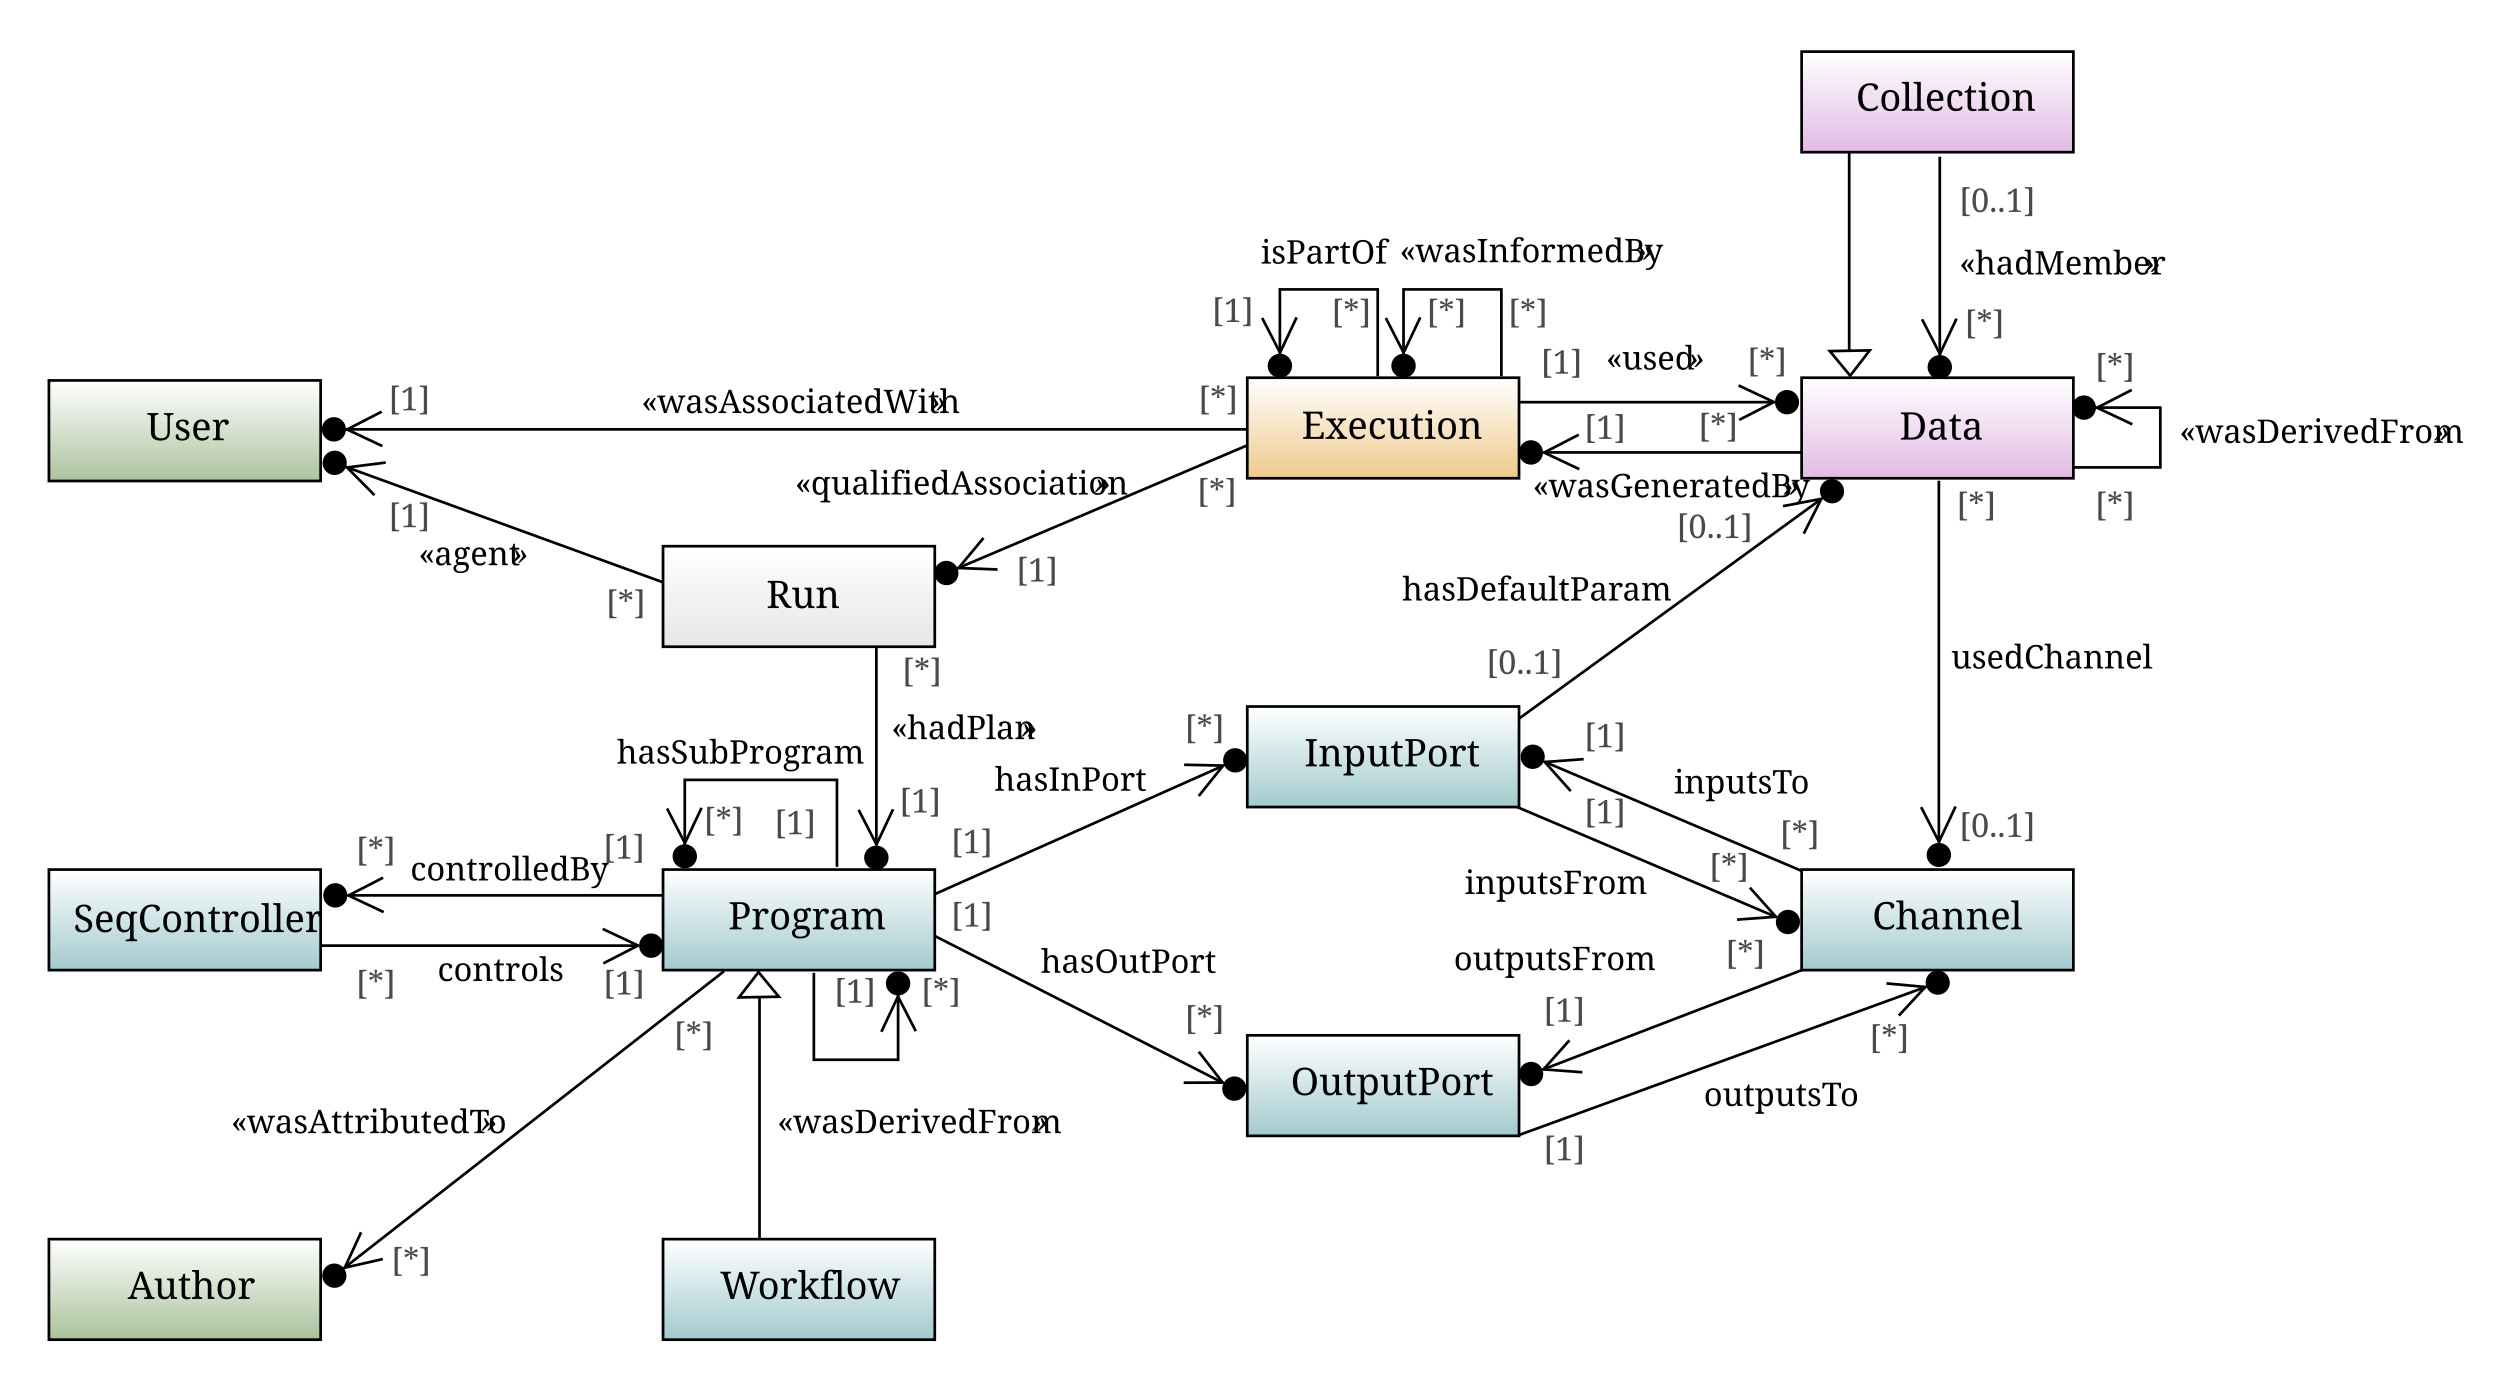
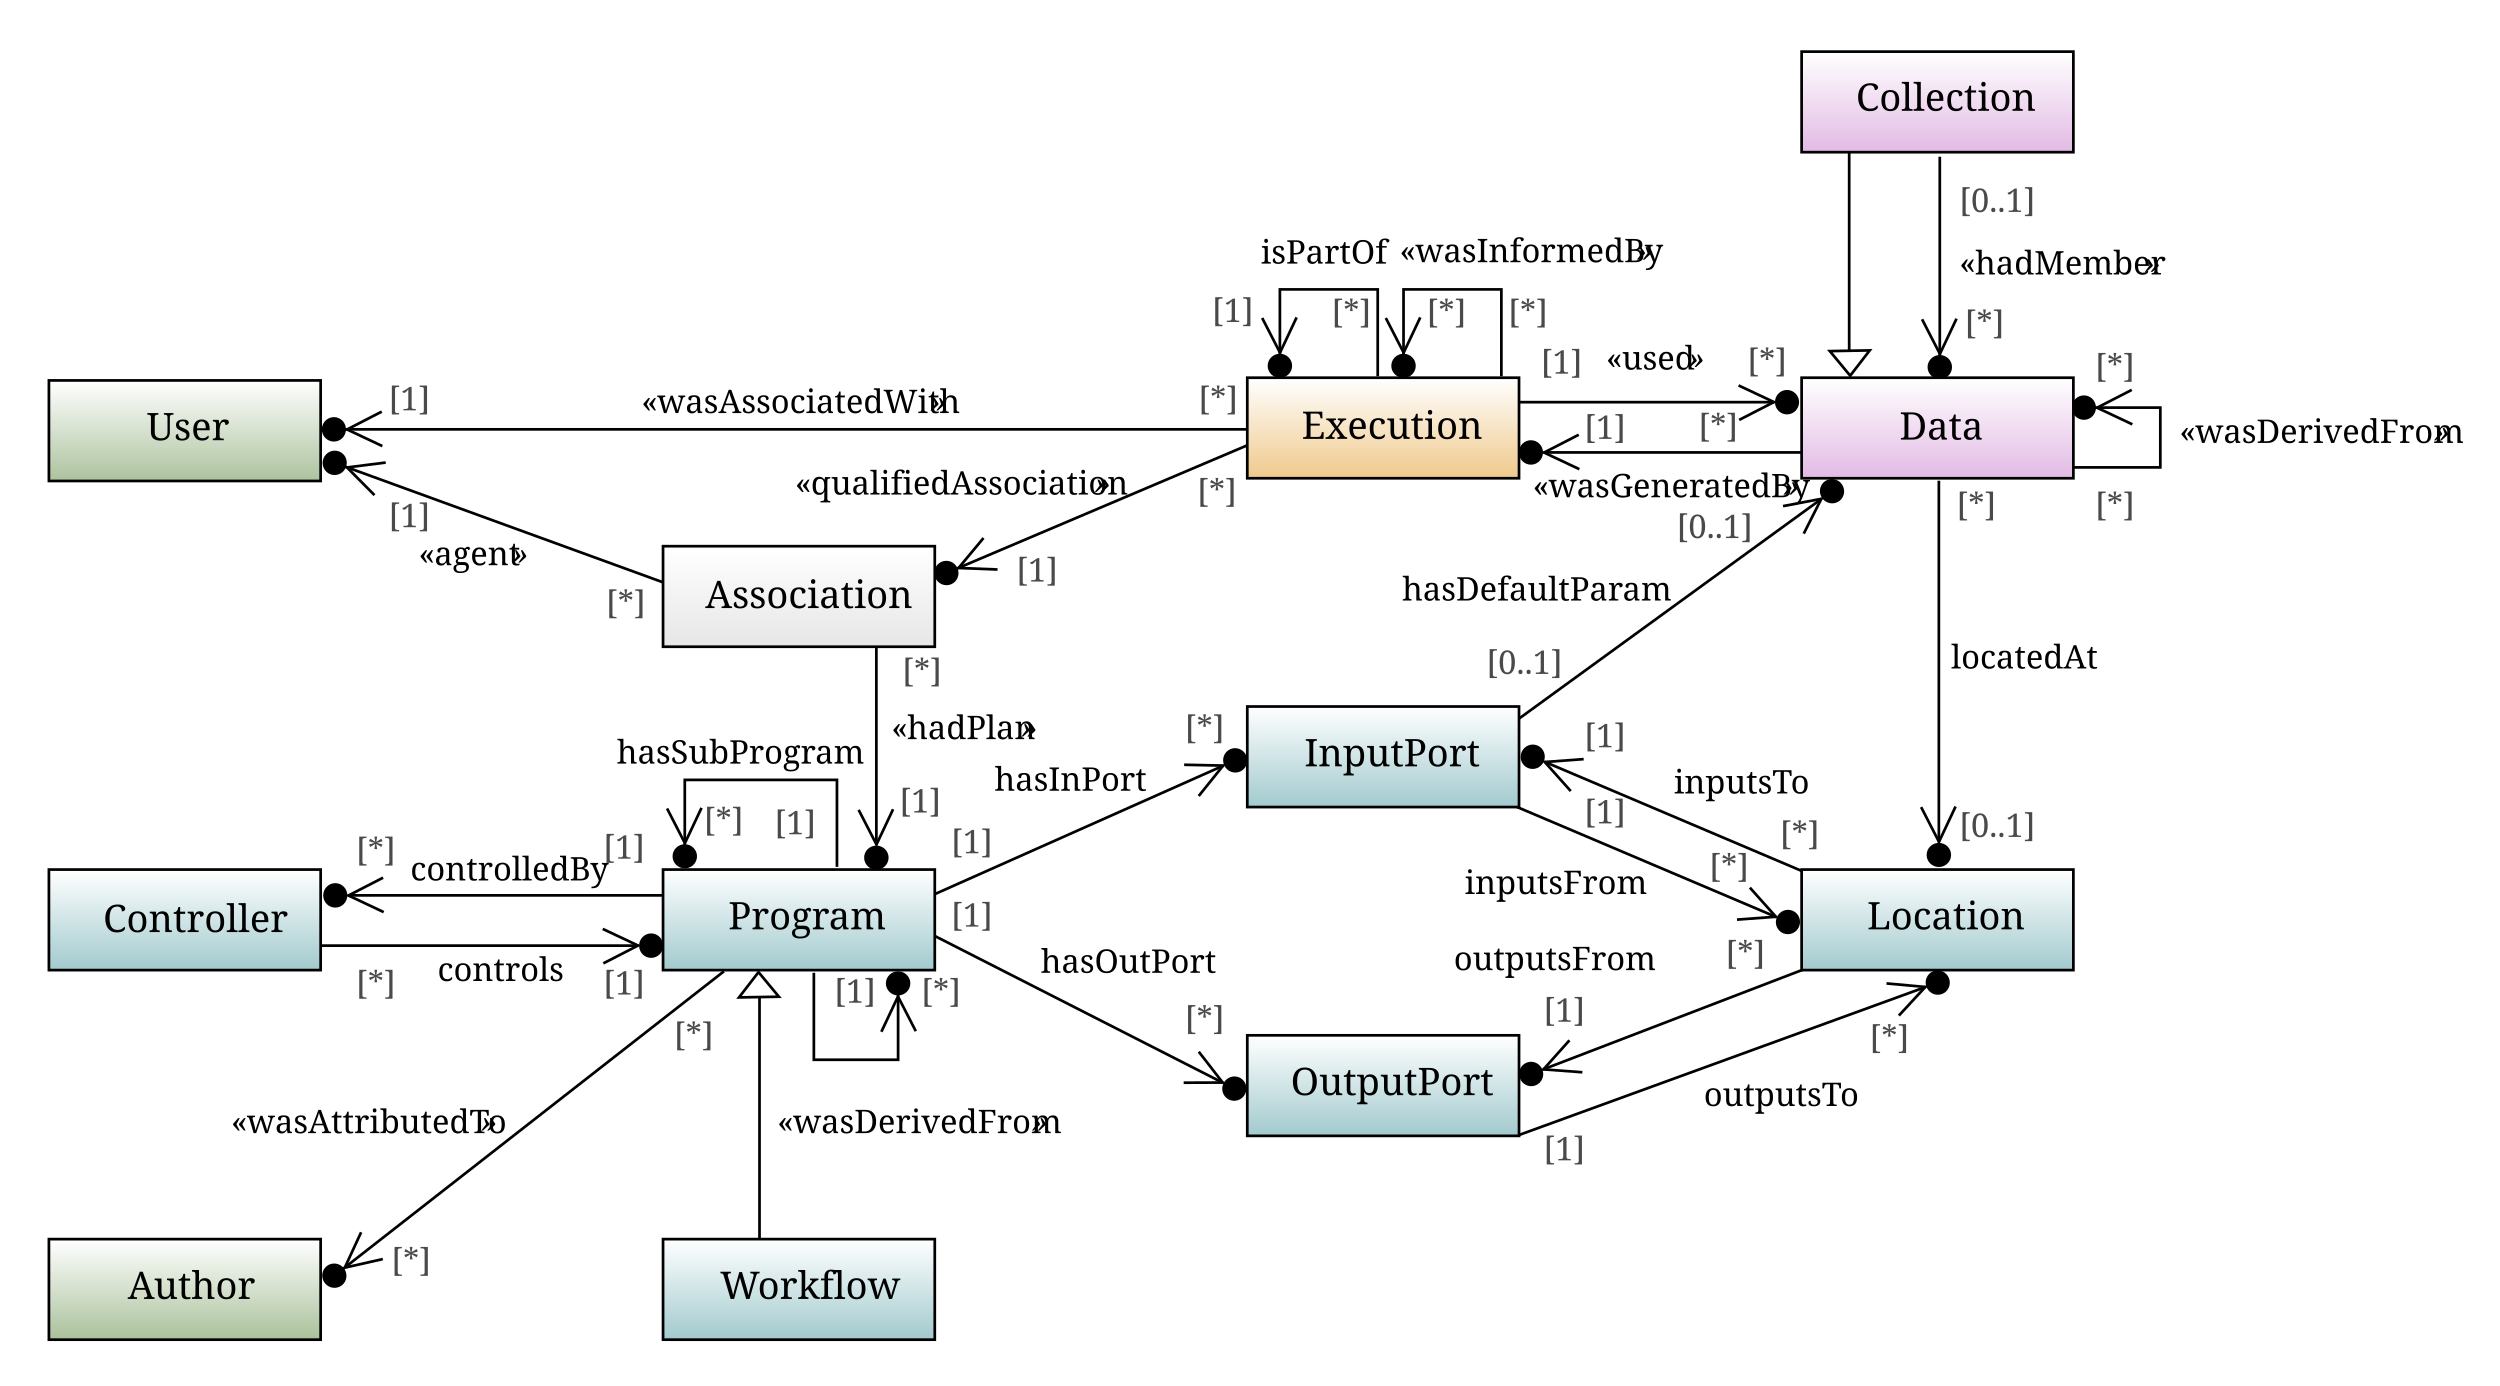
<svg xmlns="http://www.w3.org/2000/svg" width="920px" height="510px" viewBox="0 0 920 510" version="1.1">
  <defs>
    <linearGradient x1="50%" y1="0%" x2="50%" y2="100%" id="linearGradient-1">
      <stop stop-color="#FFFFFF" offset="0%" />
      <stop stop-color="#ACC39E" offset="100%" />
    </linearGradient>
    <linearGradient x1="50%" y1="0%" x2="50%" y2="100%" id="linearGradient-2">
      <stop stop-color="#FFFFFF" offset="0%" />
      <stop stop-color="#AAC19B" offset="100%" />
    </linearGradient>
    <linearGradient x1="50%" y1="0%" x2="50%" y2="100%" id="linearGradient-3">
      <stop stop-color="#FFFFFF" offset="0%" />
      <stop stop-color="#EFC98C" offset="100%" />
    </linearGradient>
    <linearGradient x1="50%" y1="0%" x2="50%" y2="100%" id="linearGradient-4">
      <stop stop-color="#FFFFFF" offset="0%" />
      <stop stop-color="#E6E6E6" offset="100%" />
    </linearGradient>
    <linearGradient x1="50%" y1="0%" x2="50%" y2="100%" id="linearGradient-5">
      <stop stop-color="#FFFFFF" offset="0%" />
      <stop stop-color="#E2BAE4" offset="100%" />
    </linearGradient>
    <linearGradient x1="50%" y1="0%" x2="50%" y2="100%" id="linearGradient-6">
      <stop stop-color="#FFFFFF" offset="0%" />
      <stop stop-color="#A2CACE" offset="100%" />
    </linearGradient>
  </defs>
  <g id="Page-1" stroke="none" stroke-width="1" fill="none" fill-rule="evenodd">
    <g id="Artboard" transform="translate(0, 0)">
      <g id="hasSubProgram-arrow" transform="translate(276.5, 303) rotate(-90) translate(-276.5, -303) translate(260.5, 271.5)" stroke="#000000">
        <path d="M3.879,11 C6.054,11 7.818,9.209 7.818,7 C7.818,4.791 6.054,3 3.879,3 C1.703,3 -0.061,4.791 -0.061,7 C-0.061,9.209 1.703,11 3.879,11 Z" id="Oval-1" fill="#000000" />
        <path d="M8.81,13.369 L15.151,0.492 L21.492,13.369" id="Triangle-1" transform="translate(15.15133, 6.930666) rotate(-91) translate(-15.15133, -6.930666) " />
        <path d="M0,63 L32,63 L32,7 L0,7" id="Rectangle-1" />
      </g>
      <g id="wasInformedBy-arrow" transform="translate(531, 122.5) rotate(-90) translate(-531, -122.5) translate(515, 101)" stroke="#000000">
        <path d="M3.879,11 C6.054,11 7.818,9.209 7.818,7 C7.818,4.791 6.054,3 3.879,3 C1.703,3 -0.061,4.791 -0.061,7 C-0.061,9.209 1.703,11 3.879,11 Z" id="Oval-1" fill="#000000" />
        <path d="M8.81,13.369 L15.151,0.492 L21.492,13.369" id="Triangle-1" transform="translate(15.15133, 6.930666) rotate(-91) translate(-15.15133, -6.930666) " />
        <path d="M0,43 L32,43 L32,7 L0,7" id="Rectangle-1" />
      </g>
      <g id="wasDerivedFromData-arrow" transform="translate(763, 143)" stroke="#000000">
        <path d="M3.879,11 C6.054,11 7.818,9.209 7.818,7 C7.818,4.791 6.054,3 3.879,3 C1.703,3 -0.061,4.791 -0.061,7 C-0.061,9.209 1.703,11 3.879,11 Z" id="Oval-1" fill="#000000" />
        <path d="M8.81,13.369 L15.151,0.492 L21.492,13.369" id="Triangle-1" transform="translate(15.15133, 6.930666) rotate(-91) translate(-15.15133, -6.930666) " />
        <path d="M0,29 L32,29 L32,7 L0,7" id="Rectangle-1" />
      </g>
      <g id="wasInformedBy-arrow-2" transform="translate(485.5, 122.5) rotate(-90) translate(-485.5, -122.5) translate(469.5, 101)" stroke="#000000">
        <path d="M3.879,11 C6.054,11 7.818,9.209 7.818,7 C7.818,4.791 6.054,3 3.879,3 C1.703,3 -0.061,4.791 -0.061,7 C-0.061,9.209 1.703,11 3.879,11 Z" id="Oval-1" fill="#000000" />
        <path d="M8.81,13.369 L15.151,0.492 L21.492,13.369" id="Triangle-1" transform="translate(15.15133, 6.930666) rotate(-91) translate(-15.15133, -6.930666) " />
        <path d="M0,43 L32,43 L32,7 L0,7" id="Rectangle-1" />
      </g>
      <g id="wasDerivedFrom-arrow" transform="translate(318.5, 374) rotate(90) translate(-318.5, -374) translate(302.5, 355)" stroke="#000000">
        <path d="M3.879,11 C6.054,11 7.818,9.209 7.818,7 C7.818,4.791 6.054,3 3.879,3 C1.703,3 -0.061,4.791 -0.061,7 C-0.061,9.209 1.703,11 3.879,11 Z" id="Oval-1" fill="#000000" />
        <path d="M8.81,13.369 L15.151,0.492 L21.492,13.369" id="Triangle-1" transform="translate(15.15133, 6.930666) rotate(-91) translate(-15.15133, -6.930666) " />
        <path d="M0,38 L32,38 L32,7 L0,7" id="Rectangle-1" />
      </g>
      <g id="usedChannel-arrow" transform="translate(707, 230)" stroke="#000000">
        <path d="M6.5,79.5 L6.5,-52.595" id="Line-2" stroke-linecap="square" />
        <path d="M6.5,88.621 C8.676,88.621 10.439,86.83 10.439,84.621 C10.439,82.412 8.676,80.621 6.5,80.621 C4.324,80.621 2.561,82.412 2.561,84.621 C2.561,86.83 4.324,88.621 6.5,88.621 Z" id="Oval-1" fill="#000000" transform="translate(6.5, 84.62121) rotate(-90) translate(-6.5, -84.62121) " />
        <path d="M0.09,79.787 L6.431,66.91 L12.771,79.787" id="Triangle-1" transform="translate(6.430666, 73.34867) rotate(-181) translate(-6.430666, -73.34867) " />
      </g>
      <g id="hasDefaultParam-arrow" transform="translate(620.2872, 219.92) rotate(234) translate(-620.2872, -219.92) translate(613.7872, 148.92)" stroke="#000000">
        <path d="M6.5,132.5 L6.5,-4.382" id="Line-2" stroke-linecap="square" />
        <path d="M6.5,141.621 C8.676,141.621 10.439,139.83 10.439,137.621 C10.439,135.412 8.676,133.621 6.5,133.621 C4.324,133.621 2.561,135.412 2.561,137.621 C2.561,139.83 4.324,141.621 6.5,141.621 Z" id="Oval-1" fill="#000000" transform="translate(6.5, 137.6212) rotate(-90) translate(-6.5, -137.6212) " />
        <path d="M0.09,132.787 L6.431,119.91 L12.771,132.787" id="Triangle-1" transform="translate(6.430666, 126.3487) rotate(-181) translate(-6.430666, -126.3487) " />
      </g>
      <g id="controlledBy-arrow" transform="translate(182, 329.5) rotate(90) translate(-182, -329.5) translate(175.5, 266.5)" stroke="#000000">
        <path d="M6.5,116.5 L6.5,0.496" id="Line-2" stroke-linecap="square" />
        <path d="M6.5,125.621 C8.676,125.621 10.439,123.83 10.439,121.621 C10.439,119.412 8.676,117.621 6.5,117.621 C4.324,117.621 2.561,119.412 2.561,121.621 C2.561,123.83 4.324,125.621 6.5,125.621 Z" id="Oval-1" fill="#000000" transform="translate(6.5, 121.6212) rotate(-90) translate(-6.5, -121.6212) " />
        <path d="M0.09,116.787 L6.431,103.91 L12.771,116.787" id="Triangle-1" transform="translate(6.430666, 110.3487) rotate(-181) translate(-6.430666, -110.3487) " />
      </g>
      <g id="controls-arrow" transform="translate(181, 348) rotate(270) translate(-181, -348) translate(174.5, 285)" stroke="#000000">
        <path d="M6.5,116.5 L6.5,0.496" id="Line-2" stroke-linecap="square" />
        <path d="M6.5,125.621 C8.676,125.621 10.439,123.83 10.439,121.621 C10.439,119.412 8.676,117.621 6.5,117.621 C4.324,117.621 2.561,119.412 2.561,121.621 C2.561,123.83 4.324,125.621 6.5,125.621 Z" id="Oval-1" fill="#000000" transform="translate(6.5, 121.6212) rotate(-90) translate(-6.5, -121.6212) " />
        <path d="M0.09,116.787 L6.431,103.91 L12.771,116.787" id="Triangle-1" transform="translate(6.430666, 110.3487) rotate(-181) translate(-6.430666, -110.3487) " />
      </g>
      <g id="hasOutPort-arrow" transform="translate(402, 374) rotate(297) translate(-402, -374) translate(395.5, 311)" stroke="#000000">
        <path d="M6.5,116.5 L6.5,-2.517" id="Line-2" stroke-linecap="square" />
        <path d="M6.5,125.621 C8.676,125.621 10.439,123.83 10.439,121.621 C10.439,119.412 8.676,117.621 6.5,117.621 C4.324,117.621 2.561,119.412 2.561,121.621 C2.561,123.83 4.324,125.621 6.5,125.621 Z" id="Oval-1" fill="#000000" transform="translate(6.5, 121.6212) rotate(-90) translate(-6.5, -121.6212) " />
        <path d="M0.09,116.787 L6.431,103.91 L12.771,116.787" id="Triangle-1" transform="translate(6.430666, 110.3487) rotate(-181) translate(-6.430666, -110.3487) " />
      </g>
      <g id="inputsFrom-arrow" transform="translate(604, 316.3929) rotate(293) translate(-604, -316.3929) translate(597.5, 253.3929)" stroke="#000000">
        <path d="M6.5,116.5 L6.5,-2.517" id="Line-2" stroke-linecap="square" />
        <path d="M6.5,125.621 C8.676,125.621 10.439,123.83 10.439,121.621 C10.439,119.412 8.676,117.621 6.5,117.621 C4.324,117.621 2.561,119.412 2.561,121.621 C2.561,123.83 4.324,125.621 6.5,125.621 Z" id="Oval-1" fill="#000000" transform="translate(6.5, 121.6212) rotate(-90) translate(-6.5, -121.6212) " />
        <path d="M0.09,116.787 L6.431,103.91 L12.771,116.787" id="Triangle-1" transform="translate(6.430666, 110.3487) rotate(-181) translate(-6.430666, -110.3487) " />
      </g>
      <g id="outputsTo-arrow" transform="translate(656.5905, 382.1508) rotate(250) translate(-656.5905, -382.1508) translate(650.0905, 317.6508)" stroke="#000000">
        <path d="M6.5,119.5 L6.5,-39.731" id="Line-2" stroke-linecap="square" />
        <path d="M6.5,128.621 C8.676,128.621 10.439,126.83 10.439,124.621 C10.439,122.412 8.676,120.621 6.5,120.621 C4.324,120.621 2.561,122.412 2.561,124.621 C2.561,126.83 4.324,128.621 6.5,128.621 Z" id="Oval-1" fill="#000000" transform="translate(6.5, 124.6212) rotate(-90) translate(-6.5, -124.6212) " />
        <path d="M0.09,119.787 L6.431,106.91 L12.771,119.787" id="Triangle-1" transform="translate(6.430666, 113.3487) rotate(-181) translate(-6.430666, -113.3487) " />
      </g>
      <g id="outputsFrom-arrow" transform="translate(619.5905, 373.683) rotate(69) translate(-619.5905, -373.683) translate(613.0905, 309.183)" stroke="#000000">
        <path d="M6.5,119.5 L6.5,-39.731" id="Line-2" stroke-linecap="square" />
        <path d="M6.5,128.621 C8.676,128.621 10.439,126.83 10.439,124.621 C10.439,122.412 8.676,120.621 6.5,120.621 C4.324,120.621 2.561,122.412 2.561,124.621 C2.561,126.83 4.324,128.621 6.5,128.621 Z" id="Oval-1" fill="#000000" transform="translate(6.5, 124.6212) rotate(-90) translate(-6.5, -124.6212) " />
        <path d="M0.09,119.787 L6.431,106.91 L12.771,119.787" id="Triangle-1" transform="translate(6.430666, 113.3487) rotate(-181) translate(-6.430666, -113.3487) " />
      </g>
      <g id="inputsTo-arrow" transform="translate(618, 301.3929) rotate(113) translate(-618, -301.3929) translate(611.5, 238.3929)" stroke="#000000">
        <path d="M6.5,116.5 L6.5,-2.517" id="Line-2" stroke-linecap="square" />
        <path d="M6.5,125.621 C8.676,125.621 10.439,123.83 10.439,121.621 C10.439,119.412 8.676,117.621 6.5,117.621 C4.324,117.621 2.561,119.412 2.561,121.621 C2.561,123.83 4.324,125.621 6.5,125.621 Z" id="Oval-1" fill="#000000" transform="translate(6.5, 121.6212) rotate(-90) translate(-6.5, -121.6212) " />
        <path d="M0.09,116.787 L6.431,103.91 L12.771,116.787" id="Triangle-1" transform="translate(6.430666, 110.3487) rotate(-181) translate(-6.430666, -110.3487) " />
      </g>
      <g id="wasAssociatedWith-arrow" transform="translate(119, 151)" stroke="#000000">
        <path d="M3.879,11 C6.054,11 7.818,9.209 7.818,7 C7.818,4.791 6.054,3 3.879,3 C1.703,3 -0.061,4.791 -0.061,7 C-0.061,9.209 1.703,11 3.879,11 Z" id="Oval-1" fill="#000000" />
        <path d="M8.81,13.369 L15.151,0.492 L21.492,13.369" id="Triangle-1" transform="translate(15.15133, 6.930666) rotate(-91) translate(-15.15133, -6.930666) " />
        <path d="M339.53,7 L0,7" id="Rectangle-1" />
      </g>
      <g id="hadMember-arrow" transform="translate(707, 57)" stroke="#000000">
        <path d="M10.842,78.091 C10.842,75.915 9.051,74.152 6.842,74.152 C4.633,74.152 2.842,75.915 2.842,78.091 C2.842,80.267 4.633,82.03 6.842,82.03 C9.051,82.03 10.842,80.267 10.842,78.091 Z" id="Oval-1" fill="#000000" />
        <path d="M13,60.27 L6.885,73.256 L0.32,60.492" id="Triangle-1" />
        <path d="M6.842,0.668 L6.842,81.97" id="Rectangle-1" />
      </g>
      <g id="qualifiedAssociation-arrow" transform="translate(382.2549, 195.9043) rotate(-23) translate(-382.2549, -195.9043) translate(341.2549, 189.4043)" stroke="#000000">
        <path d="M3.879,11 C6.054,11 7.818,9.209 7.818,7 C7.818,4.791 6.054,3 3.879,3 C1.703,3 -0.061,4.791 -0.061,7 C-0.061,9.209 1.703,11 3.879,11 Z" id="Oval-1" fill="#000000" />
        <path d="M8.81,13.369 L15.151,0.492 L21.492,13.369" id="Triangle-1" transform="translate(15.15133, 6.930666) rotate(-91) translate(-15.15133, -6.930666) " />
        <path d="M124.684,7 L0,7" id="Rectangle-1" />
      </g>
      <g id="wasAttributedTo-arrow" transform="translate(191.7778, 415.1111) rotate(-38) translate(-191.7778, -415.1111) translate(99.27785, 408.6111)" stroke="#000000">
        <path d="M4.879,11 C7.054,11 8.818,9.209 8.818,7 C8.818,4.791 7.054,3 4.879,3 C2.703,3 0.939,4.791 0.939,7 C0.939,9.209 2.703,11 4.879,11 Z" id="Oval-1" fill="#000000" />
        <path d="M9.81,13.369 L16.151,0.492 L22.492,13.369" id="Triangle-1" transform="translate(16.15133, 6.930666) rotate(-91) translate(-16.15133, -6.930666) " />
        <path d="M186.851,7 L1,7" id="Rectangle-1" />
      </g>
      <g id="qualifiedAssociation-4" transform="translate(182.185, 191.2727) rotate(20) translate(-182.185, -191.2727) translate(115.685, 184.7727)" stroke="#000000">
        <path d="M3.879,11 C6.054,11 7.818,9.209 7.818,7 C7.818,4.791 6.054,3 3.879,3 C1.703,3 -0.061,4.791 -0.061,7 C-0.061,9.209 1.703,11 3.879,11 Z" id="Oval-1" fill="#000000" />
        <path d="M8.81,13.369 L15.151,0.492 L21.492,13.369" id="Triangle-1" transform="translate(15.15133, 6.930666) rotate(-91) translate(-15.15133, -6.930666) " />
        <path d="M132.454,7 L-8.52651283e-14,7" id="Rectangle-1" />
      </g>
      <g id="User-Box-+-User" transform="translate(18, 140)">
        <rect id="User-Box" stroke="#000000" fill="url(#linearGradient-1)" x="0" y="0" width="100" height="37" />
        <text id="User" font-family="Cambria" font-size="14" font-weight="normal" fill="#000000">
          <tspan x="36" y="22">User</tspan>
        </text>
      </g>
      <g id="Author-Box-+-Author" transform="translate(18, 456)">
        <rect id="Author-Box" stroke="#000000" fill="url(#linearGradient-2)" x="0" y="0" width="100" height="37" />
        <text id="Author" font-family="Cambria" font-size="14" font-weight="normal" fill="#000000">
          <tspan x="29" y="22">Author</tspan>
        </text>
      </g>
      <g id="Execution-Box-+-Execution" transform="translate(459, 139)">
        <rect id="Execution-Box" stroke="#000000" fill="url(#linearGradient-3)" x="0" y="0" width="100" height="37" />
        <text id="Execution" font-family="Cambria" font-size="14" font-weight="normal" fill="#000000">
          <tspan x="20" y="22.5">Execution</tspan>
        </text>
      </g>
-       <g id="Run-Box-+-Run" transform="translate(244, 201)">
-         <rect id="Run-Box" stroke="#000000" fill="url(#linearGradient-4)" x="0" y="0" width="100" height="37" />
-         <text id="Run" font-family="Cambria" font-size="14" font-weight="normal" fill="#000000">
-           <tspan x="38" y="22.768">Run</tspan>
+       <g id="Association-Box-+-Association" transform="translate(244, 201)">
+         <rect id="Association-Box" stroke="#000000" fill="url(#linearGradient-4)" x="0" y="0" width="100" height="37" />
+         <text id="Association" font-family="Cambria" font-size="14" font-weight="normal" fill="#000000">
+           <tspan x="15.523" y="22.768">Association</tspan>
        </text>
      </g>
      <g id="Data-Box-+-Data" transform="translate(663, 139)">
        <rect id="Data-Box" stroke="#000000" fill="url(#linearGradient-5)" x="0" y="0" width="100" height="37" />
        <text id="Data" font-family="Cambria" font-size="14" font-weight="normal" fill="#000000">
          <tspan x="36" y="22.768">Data</tspan>
        </text>
      </g>
      <g id="Collection-Box-+-Collection" transform="translate(663, 19)">
        <rect id="Collection-Box" stroke="#000000" fill="url(#linearGradient-5)" x="0" y="0" width="100" height="37" />
        <text id="Collection" font-family="Cambria" font-size="14" font-weight="normal" fill="#000000">
          <tspan x="20" y="21.768">Collection</tspan>
        </text>
      </g>
-       <g id="SeqCntrlLink-Box-+-SeqController" transform="translate(18, 320)">
-         <rect id="SeqCntrlLink-Box" stroke="#000000" fill="url(#linearGradient-6)" x="0" y="0" width="100" height="37" />
-         <text id="SeqController" font-family="Cambria" font-size="14" font-weight="normal" fill="#000000">
-           <tspan x="9" y="23">SeqController</tspan>
+       <g id="Controller-Box-+-Controller" transform="translate(18, 320)">
+         <rect id="Controller-Box" stroke="#000000" fill="url(#linearGradient-6)" x="0" y="0" width="100" height="37" />
+         <text id="Controller" font-family="Cambria" font-size="14" font-weight="normal" fill="#000000">
+           <tspan x="19.954" y="23">Controller</tspan>
        </text>
      </g>
      <g id="Program-Box-+-Program" transform="translate(244, 320)">
        <rect id="Program-Box" stroke="#000000" fill="url(#linearGradient-6)" x="0" y="0" width="100" height="37" />
        <text id="Program" font-family="Cambria" font-size="14" font-weight="normal" fill="#000000">
          <tspan x="24" y="22">Program</tspan>
        </text>
      </g>
      <g id="Workflow-Box-+-Workflow" transform="translate(244, 456)">
        <rect id="Workflow-Box" stroke="#000000" fill="url(#linearGradient-6)" x="0" y="0" width="100" height="37" />
        <text id="Workflow" font-family="Cambria" font-size="14" font-weight="normal" fill="#000000">
          <tspan x="21" y="22">Workflow</tspan>
        </text>
      </g>
-       <g id="Channel-Box-+-Channel" transform="translate(663, 320)">
-         <rect id="Channel-Box" stroke="#000000" fill="url(#linearGradient-6)" x="0" y="0" width="100" height="37" />
-         <text id="Channel" font-family="Cambria" font-size="14" font-weight="normal" fill="#000000">
-           <tspan x="26" y="22">Channel</tspan>
+       <g id="Container-Box-+-Container" transform="translate(663, 320)">
+         <rect id="Container-Box" stroke="#000000" fill="url(#linearGradient-6)" x="0" y="0" width="100" height="37" />
+         <text id="Location" font-family="Cambria" font-size="14" font-weight="normal" fill="#000000">
+           <tspan x="24.088" y="22">Location</tspan>
        </text>
      </g>
      <g id="InputPort-Box-+-InputPort" transform="translate(459, 260)">
        <rect id="InputPort-Box" stroke="#000000" fill="url(#linearGradient-6)" x="0" y="0" width="100" height="37" />
        <text id="InputPort" font-family="Cambria" font-size="14" font-weight="normal" fill="#000000">
          <tspan x="21" y="22">InputPort</tspan>
        </text>
      </g>
      <g id="OutputPort-Box-+-OutputPort" transform="translate(459, 381)">
        <rect id="OutputPort-Box" stroke="#000000" fill="url(#linearGradient-6)" x="0" y="0" width="100" height="37" />
        <text id="OutputPort" font-family="Cambria" font-size="14" font-weight="normal" fill="#000000">
          <tspan x="16" y="22">OutputPort</tspan>
        </text>
      </g>
      <text id="inputsFrom" font-family="Cambria" font-size="12" font-weight="normal" fill="#000000">
        <tspan x="539" y="329">inputsFrom</tspan>
      </text>
-       <text id="usedChannel" font-family="Cambria" font-size="12" font-weight="normal" fill="#000000">
-         <tspan x="718" y="246">usedChannel</tspan>
+       <text id="locatedAt" font-family="Cambria" font-size="12" font-weight="normal" fill="#000000">
+         <tspan x="718" y="246">locatedAt</tspan>
      </text>
      <text id="hasInPort" font-family="Cambria" font-size="12" font-weight="normal" fill="#000000">
        <tspan x="366" y="291">hasInPort</tspan>
      </text>
      <text id="isPartOf" font-family="Cambria" font-size="12" font-weight="normal" fill="#000000">
        <tspan x="464" y="97">isPartOf</tspan>
      </text>
      <text id="hasDefaultParam" font-family="Cambria" font-size="12" font-weight="normal" fill="#000000">
        <tspan x="516" y="221">hasDefaultParam</tspan>
      </text>
      <text id="outputsTo" font-family="Cambria" font-size="12" font-weight="normal" fill="#000000">
        <tspan x="627" y="407">outputsTo</tspan>
      </text>
      <text id="hasOutPort" font-family="Cambria" font-size="12" font-weight="normal" fill="#000000">
        <tspan x="383" y="358">hasOutPort</tspan>
      </text>
      <text id="inputsTo" font-family="Cambria" font-size="12" font-weight="normal" fill="#000000">
        <tspan x="616" y="292">inputsTo</tspan>
      </text>
      <text id="outputsFrom" font-family="Cambria" font-size="12" font-weight="normal" fill="#000000">
        <tspan x="535" y="357">outputsFrom</tspan>
      </text>
      <text id="«hadMember»" font-family="Cambria" font-size="12" font-weight="normal" fill="#000000">
        <tspan x="721" y="101">«</tspan>
        <tspan x="726.854" y="101">hadMember</tspan>
        <tspan x="788.998" y="101" font-style="italic">»</tspan>
      </text>
      <text id="«wasGeneratedBy»" font-family="Cambria" font-size="12" font-weight="normal" fill="#000000">
        <tspan x="564.008" y="183">«</tspan>
        <tspan x="569.861" y="183">wasGeneratedBy</tspan>
        <tspan x="656.029" y="183" font-style="italic">»</tspan>
      </text>
      <text id="«wasDerivedFrom»" font-family="Cambria" font-size="12" font-weight="normal" fill="#000000">
        <tspan x="802.008" y="163">«</tspan>
        <tspan x="807.861" y="163">wasDerivedFrom</tspan>
        <tspan x="895.465" y="163" font-style="italic">»</tspan>
      </text>
      <text id="«used»" font-family="Cambria" font-size="12" font-weight="normal" fill="#000000">
        <tspan x="591" y="136">«</tspan>
        <tspan x="596.854" y="136">used</tspan>
        <tspan x="621.146" y="136" font-style="italic">»</tspan>
      </text>
      <text id="«wasAttributedTo»" font-family="Cambria" font-size="12" font-weight="normal" fill="#000000">
        <tspan x="85" y="417">«</tspan>
        <tspan x="90.854" y="417">wasAttributedTo</tspan>
        <tspan x="176.828" y="417" font-style="italic">»</tspan>
      </text>
      <text id="«wasDerivedFrom»" font-family="Cambria" font-size="12" font-weight="normal" fill="#000000">
        <tspan x="286" y="417">«</tspan>
        <tspan x="291.854" y="417">wasDerivedFrom</tspan>
        <tspan x="379.457" y="417" font-style="italic">»</tspan>
      </text>
      <text id="hasSubProgram" font-family="Cambria" font-size="12" font-weight="normal" fill="#000000">
        <tspan x="227" y="281">hasSubProgram</tspan>
      </text>
      <text id="«qualifiedAssociatio" font-family="Cambria" font-size="12" font-weight="normal" fill="#000000">
        <tspan x="292.535" y="182">«</tspan>
        <tspan x="298.389" y="182">qualifiedAssociation</tspan>
        <tspan x="402.61" y="182" font-style="italic">»</tspan>
      </text>
      <text id="«wasAssociatedWith»" font-family="Cambria" font-size="12" font-weight="normal" fill="#000000">
        <tspan x="236" y="152">«</tspan>
        <tspan x="241.854" y="152">wasAssociatedWith</tspan>
        <tspan x="342.119" y="152" font-style="italic">»</tspan>
      </text>
      <text id="«hadPlan»" font-family="Cambria" font-size="12" font-weight="normal" fill="#000000">
        <tspan x="328" y="272">«</tspan>
        <tspan x="333.854" y="272">hadPlan</tspan>
        <tspan x="375.619" y="272" font-style="italic">»</tspan>
      </text>
      <text id="«agent»" font-family="Cambria" font-size="12" font-weight="normal" fill="#000000">
        <tspan x="154" y="208">«</tspan>
        <tspan x="159.854" y="208">agent</tspan>
        <tspan x="188.254" y="208" font-style="italic">»</tspan>
      </text>
      <text id="controlledBy" font-family="Cambria" font-size="12" font-weight="normal" fill="#000000">
        <tspan x="151" y="324">controlledBy</tspan>
      </text>
      <text id="controls" font-family="Cambria" font-size="12" font-weight="normal" fill="#000000">
        <tspan x="161" y="361">controls</tspan>
      </text>
      <text id="[*]" font-family="Cambria" font-size="12" font-weight="normal" fill="#4A4A4A">
        <tspan x="131" y="366">[*]</tspan>
      </text>
      <text id="[*]-3" font-family="Cambria" font-size="12" font-weight="normal" fill="#4A4A4A">
        <tspan x="144" y="468">[*]</tspan>
      </text>
      <text id="[*]-4" font-family="Cambria" font-size="12" font-weight="normal" fill="#4A4A4A">
        <tspan x="248" y="385">[*]</tspan>
      </text>
      <text id="[*]-5" font-family="Cambria" font-size="12" font-weight="normal" fill="#4A4A4A">
        <tspan x="339" y="369">[*]</tspan>
      </text>
      <text id="[*]-7" font-family="Cambria" font-size="12" font-weight="normal" fill="#4A4A4A">
        <tspan x="436" y="379">[*]</tspan>
      </text>
      <text id="[*]-8" font-family="Cambria" font-size="12" font-weight="normal" fill="#4A4A4A">
        <tspan x="436" y="272">[*]</tspan>
      </text>
      <text id="[*]-2" font-family="Cambria" font-size="12" font-weight="normal" fill="#4A4A4A">
        <tspan x="131" y="317">[*]</tspan>
      </text>
      <text id="[1]" font-family="Cambria" font-size="12" font-weight="normal" fill="#4A4A4A">
        <tspan x="143" y="194">[1]</tspan>
      </text>
      <text id="[1]-9" font-family="Cambria" font-size="12" font-weight="normal" fill="#4A4A4A">
        <tspan x="143" y="151">[1]</tspan>
      </text>
      <text id="[*]" font-family="Cambria" font-size="12" font-weight="normal" fill="#4A4A4A">
        <tspan x="223" y="226">[*]</tspan>
      </text>
      <text id="[*]-11" font-family="Cambria" font-size="12" font-weight="normal" fill="#4A4A4A">
        <tspan x="440.992" y="151">[*]</tspan>
      </text>
      <text id="[*]-12" font-family="Cambria" font-size="12" font-weight="normal" fill="#4A4A4A">
        <tspan x="525" y="119">[*]</tspan>
      </text>
      <text id="[*]-13" font-family="Cambria" font-size="12" font-weight="normal" fill="#4A4A4A">
        <tspan x="555" y="119">[*]</tspan>
      </text>
      <text id="[*]-15" font-family="Cambria" font-size="12" font-weight="normal" fill="#4A4A4A">
        <tspan x="643" y="137">[*]</tspan>
      </text>
      <text id="[*]-17" font-family="Cambria" font-size="12" font-weight="normal" fill="#4A4A4A">
        <tspan x="723" y="123">[*]</tspan>
      </text>
      <text id="[*]-18" font-family="Cambria" font-size="12" font-weight="normal" fill="#4A4A4A">
        <tspan x="770.992" y="139">[*]</tspan>
      </text>
      <text id="[*]-19" font-family="Cambria" font-size="12" font-weight="normal" fill="#4A4A4A">
        <tspan x="770.992" y="190">[*]</tspan>
      </text>
      <text id="[*]-20" font-family="Cambria" font-size="12" font-weight="normal" fill="#4A4A4A">
        <tspan x="719.992" y="190">[*]</tspan>
      </text>
      <text id="[*]-21" font-family="Cambria" font-size="12" font-weight="normal" fill="#4A4A4A">
        <tspan x="687.992" y="386">[*]</tspan>
      </text>
      <text id="[*]-22" font-family="Cambria" font-size="12" font-weight="normal" fill="#4A4A4A">
        <tspan x="634.992" y="355">[*]</tspan>
      </text>
      <text id="[*]-23" font-family="Cambria" font-size="12" font-weight="normal" fill="#4A4A4A">
        <tspan x="628.992" y="323">[*]</tspan>
      </text>
      <text id="[*]-24" font-family="Cambria" font-size="12" font-weight="normal" fill="#4A4A4A">
        <tspan x="654.992" y="311">[*]</tspan>
      </text>
      <text id="[1]" font-family="Cambria" font-size="12" font-weight="normal" fill="#4A4A4A">
        <tspan x="582.992" y="303">[1]</tspan>
      </text>
      <text id="[1]-14" font-family="Cambria" font-size="12" font-weight="normal" fill="#4A4A4A">
        <tspan x="582.992" y="275">[1]</tspan>
      </text>
      <text id="[0..1]" font-family="Cambria" font-size="12" font-weight="normal" fill="#4A4A4A">
        <tspan x="721" y="78">[0..1]</tspan>
      </text>
      <text id="[0..1]-3" font-family="Cambria" font-size="12" font-weight="normal" fill="#4A4A4A">
        <tspan x="617" y="198">[0..1]</tspan>
      </text>
      <text id="[0..1]-4" font-family="Cambria" font-size="12" font-weight="normal" fill="#4A4A4A">
        <tspan x="547" y="248">[0..1]</tspan>
      </text>
      <text id="[0..1]-2" font-family="Cambria" font-size="12" font-weight="normal" fill="#4A4A4A">
        <tspan x="721" y="308">[0..1]</tspan>
      </text>
      <text id="[1]" font-family="Cambria" font-size="12" font-weight="normal" fill="#4A4A4A">
        <tspan x="446" y="118.5">[1]</tspan>
      </text>
      <text id="[1]-10" font-family="Cambria" font-size="12" font-weight="normal" fill="#4A4A4A">
        <tspan x="567.008" y="137.5">[1]</tspan>
      </text>
      <text id="[*]-16" font-family="Cambria" font-size="12" font-weight="normal" fill="#4A4A4A">
        <tspan x="625" y="161">[*]</tspan>
      </text>
      <text id="[1]-11" font-family="Cambria" font-size="12" font-weight="normal" fill="#4A4A4A">
        <tspan x="583" y="161.5">[1]</tspan>
      </text>
      <text id="[*]-14" font-family="Cambria" font-size="12" font-weight="normal" fill="#4A4A4A">
        <tspan x="490" y="119">[*]</tspan>
      </text>
      <text id="[*]-9" font-family="Cambria" font-size="12" font-weight="normal" fill="#4A4A4A">
        <tspan x="332" y="251.092">[*]</tspan>
      </text>
      <text id="[*]-6" font-family="Cambria" font-size="12" font-weight="normal" fill="#4A4A4A">
        <tspan x="259" y="306">[*]</tspan>
      </text>
      <text id="[*]-10" font-family="Cambria" font-size="12" font-weight="normal" fill="#4A4A4A">
        <tspan x="440.535" y="185">[*]</tspan>
      </text>
      <text id="[1]" font-family="Cambria" font-size="12" font-weight="normal" fill="#4A4A4A">
        <tspan x="222" y="366">[1]</tspan>
      </text>
      <text id="[1]-3" font-family="Cambria" font-size="12" font-weight="normal" fill="#4A4A4A">
        <tspan x="307" y="369">[1]</tspan>
      </text>
      <text id="[1]-12" font-family="Cambria" font-size="12" font-weight="normal" fill="#4A4A4A">
        <tspan x="568" y="427">[1]</tspan>
      </text>
      <text id="[1]-13" font-family="Cambria" font-size="12" font-weight="normal" fill="#4A4A4A">
        <tspan x="568" y="376">[1]</tspan>
      </text>
      <text id="[1]-5" font-family="Cambria" font-size="12" font-weight="normal" fill="#4A4A4A">
        <tspan x="350" y="341">[1]</tspan>
      </text>
      <text id="[1]-6" font-family="Cambria" font-size="12" font-weight="normal" fill="#4A4A4A">
        <tspan x="350" y="314">[1]</tspan>
      </text>
      <text id="[1]-7" font-family="Cambria" font-size="12" font-weight="normal" fill="#4A4A4A">
        <tspan x="331" y="299">[1]</tspan>
      </text>
      <text id="[1]-8" font-family="Cambria" font-size="12" font-weight="normal" fill="#4A4A4A">
        <tspan x="374" y="214">[1]</tspan>
      </text>
      <text id="[1]-2" font-family="Cambria" font-size="12" font-weight="normal" fill="#4A4A4A">
        <tspan x="222" y="316">[1]</tspan>
      </text>
      <text id="[1]-4" font-family="Cambria" font-size="12" font-weight="normal" fill="#4A4A4A">
        <tspan x="285" y="307">[1]</tspan>
      </text>
      <g id="Collection-Subclass-arrow" transform="translate(673, 55)" stroke="#000000">
        <path d="M15.049,73.95 L7.869,83.255 L0.369,74.206 L15.049,73.95 Z" id="Triangle-1" />
        <path d="M7.5,73.5 L7.5,1.5" id="Line" stroke-linecap="square" />
      </g>
      <g id="Workflow-Subclass-arrow" transform="translate(279.5, 399) rotate(-180) translate(-279.5, -399) translate(272, 358)" stroke="#000000">
        <path d="M15.049,72.95 L7.869,82.255 L0.369,73.206 L15.049,72.95 Z" id="Triangle-1" />
        <path d="M7.5,72.5 L7.5,-15.506" id="Line" stroke-linecap="square" />
      </g>
      <text id="«wasInformedBy»" font-family="Cambria" font-size="12" font-weight="normal" fill="#000000">
        <tspan x="515" y="96.5">«</tspan>
        <tspan x="520.854" y="96.5">wasInformedBy</tspan>
        <tspan x="602.105" y="96.5" font-style="italic">»</tspan>
      </text>
      <g id="used-arrow" transform="translate(599, 148) rotate(270) translate(-599, -148) translate(592.5, 85)" stroke="#000000">
        <path d="M6.5,116.5 L6.5,23.499" id="Line-2" stroke-linecap="square" />
        <path d="M6.5,125.621 C8.676,125.621 10.439,123.83 10.439,121.621 C10.439,119.412 8.676,117.621 6.5,117.621 C4.324,117.621 2.561,119.412 2.561,121.621 C2.561,123.83 4.324,125.621 6.5,125.621 Z" id="Oval-1" fill="#000000" transform="translate(6.5, 121.6212) rotate(-90) translate(-6.5, -121.6212) " />
        <path d="M0.09,116.787 L6.431,103.91 L12.771,116.787" id="Triangle-1" transform="translate(6.430666, 110.3487) rotate(-181) translate(-6.430666, -110.3487) " />
      </g>
      <g id="wasGeneratedBy-arrow" transform="translate(611.5, 166.5) rotate(90) translate(-611.5, -166.5) translate(605, 114)" stroke="#000000">
        <path d="M6.5,95.5 L6.5,1.5" id="Line-2" stroke-linecap="square" />
        <path d="M6.5,104.621 C8.676,104.621 10.439,102.83 10.439,100.621 C10.439,98.412 8.676,96.621 6.5,96.621 C4.324,96.621 2.561,98.412 2.561,100.621 C2.561,102.83 4.324,104.621 6.5,104.621 Z" id="Oval-1" fill="#000000" transform="translate(6.5, 100.6212) rotate(-90) translate(-6.5, -100.6212) " />
        <path d="M0.09,95.787 L6.431,82.91 L12.771,95.787" id="Triangle-1" transform="translate(6.430666, 89.34867) rotate(-181) translate(-6.430666, -89.34867) " />
      </g>
      <g id="hadPlan-arrow" transform="translate(316, 178)" stroke="#000000">
        <path d="M6.5,132.5 L6.5,60.25" id="Line-2" stroke-linecap="square" />
        <path d="M6.5,141.621 C8.676,141.621 10.439,139.83 10.439,137.621 C10.439,135.412 8.676,133.621 6.5,133.621 C4.324,133.621 2.561,135.412 2.561,137.621 C2.561,139.83 4.324,141.621 6.5,141.621 Z" id="Oval-1" fill="#000000" transform="translate(6.5, 137.6212) rotate(-90) translate(-6.5, -137.6212) " />
        <path d="M0.09,132.787 L6.431,119.91 L12.771,132.787" id="Triangle-1" transform="translate(6.430666, 126.3487) rotate(-181) translate(-6.430666, -126.3487) " />
      </g>
      <g id="hasInPort-arrow" transform="translate(399.6297, 304.265) rotate(246) translate(-399.6297, -304.265) translate(393.1297, 239.765)" stroke="#000000">
        <path d="M6.5,119.5 L6.5,3.871" id="Line-2" stroke-linecap="square" />
        <path d="M6.5,128.621 C8.676,128.621 10.439,126.83 10.439,124.621 C10.439,122.412 8.676,120.621 6.5,120.621 C4.324,120.621 2.561,122.412 2.561,124.621 C2.561,126.83 4.324,128.621 6.5,128.621 Z" id="Oval-1" fill="#000000" transform="translate(6.5, 124.6212) rotate(-90) translate(-6.5, -124.6212) " />
        <path d="M0.09,119.787 L6.431,106.91 L12.771,119.787" id="Triangle-1" transform="translate(6.430666, 113.3487) rotate(-181) translate(-6.430666, -113.3487) " />
      </g>
    </g>
  </g>
</svg>
